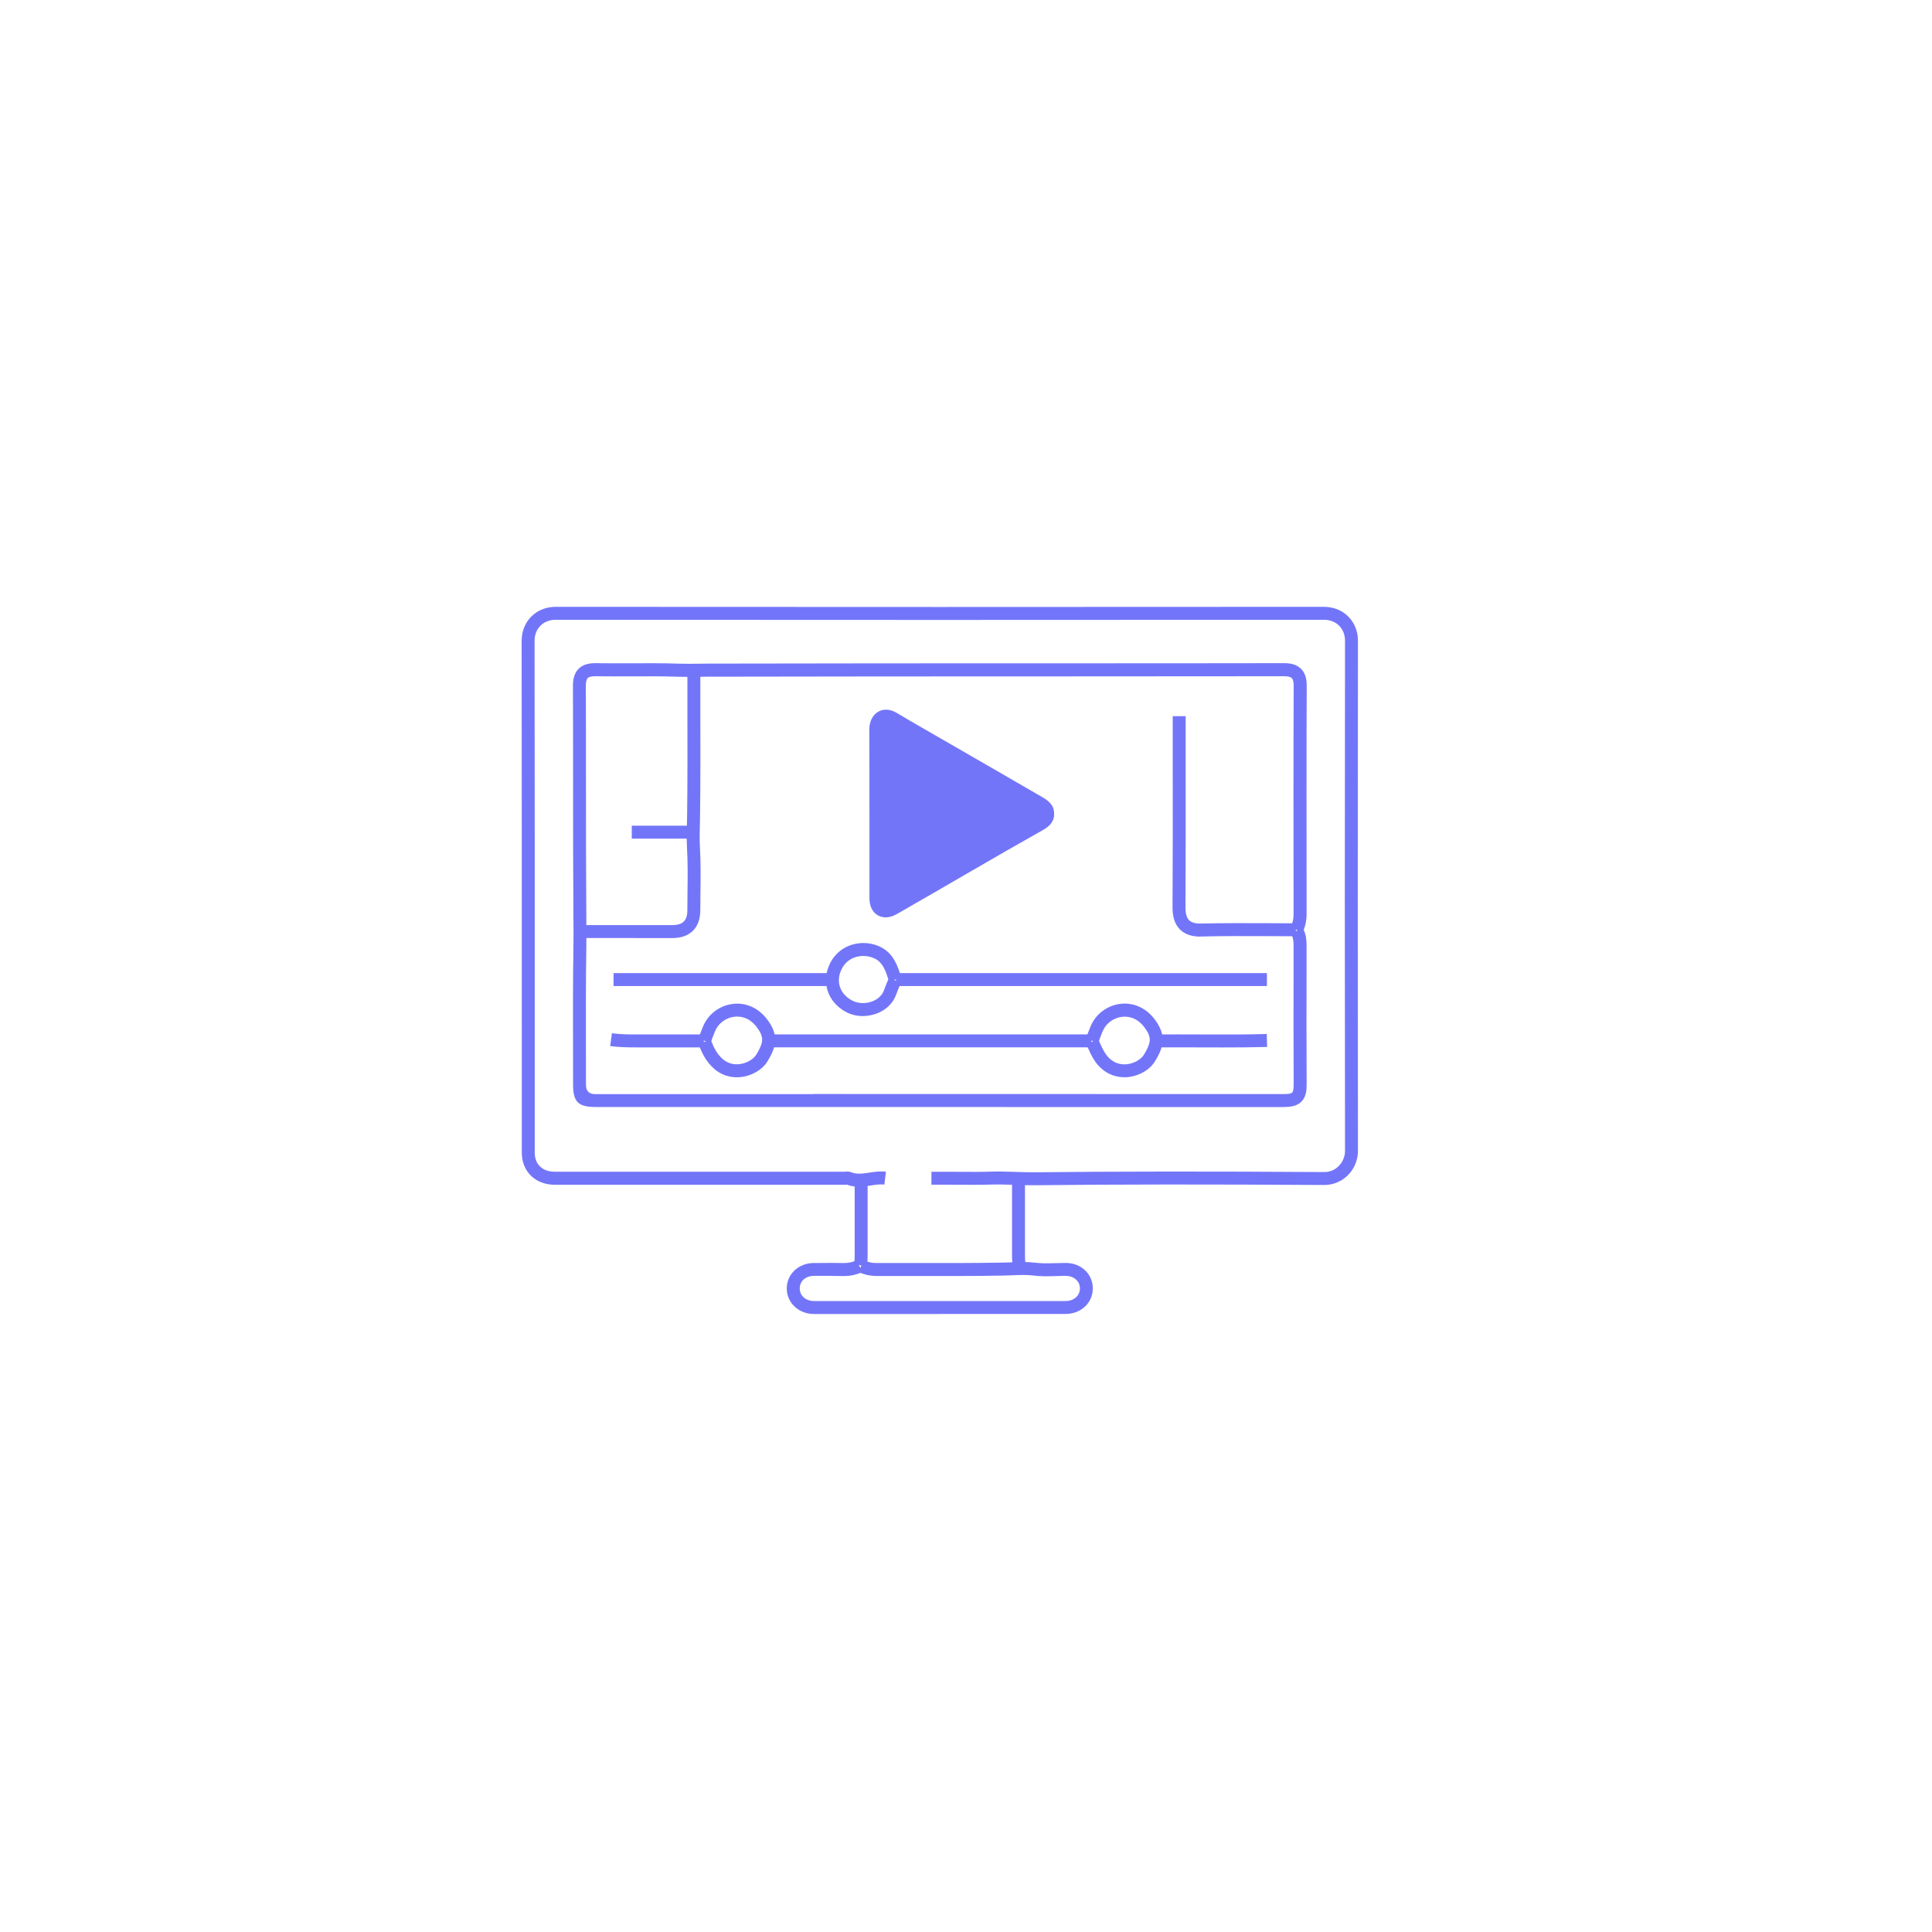
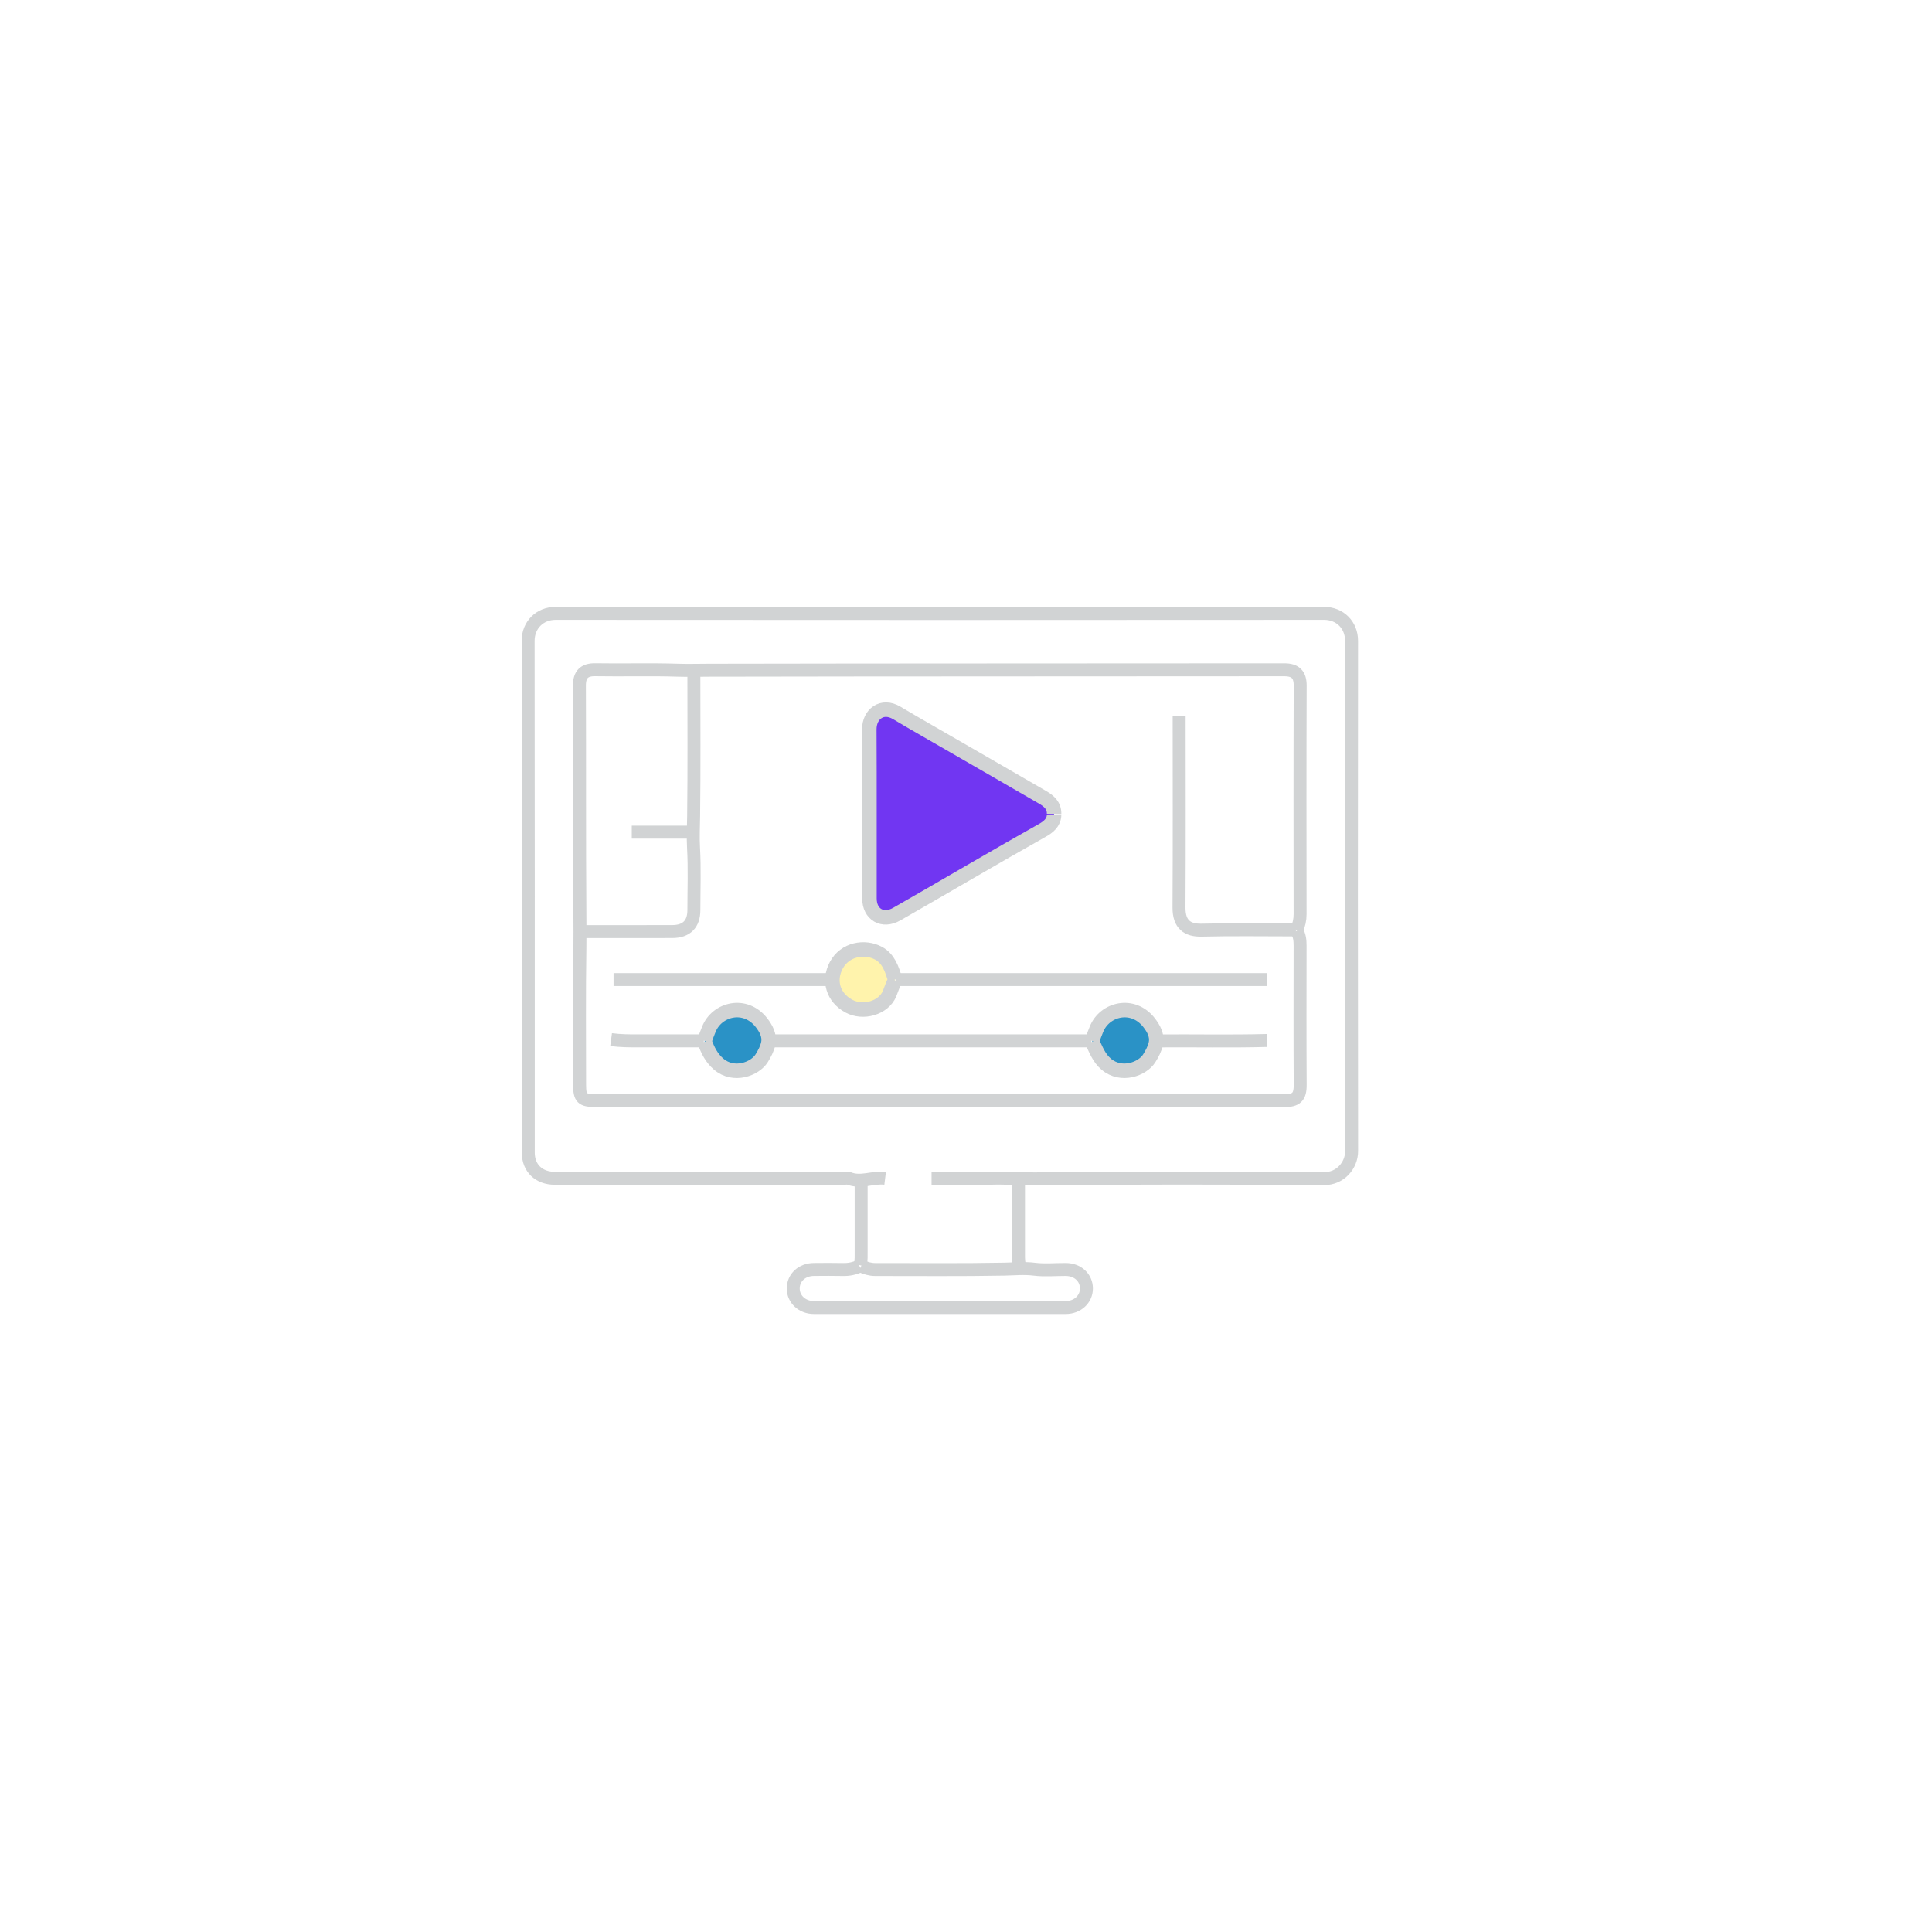
- <svg xmlns="http://www.w3.org/2000/svg" id="Layer_1" viewBox="0 0 400 400">
-   <defs>
-     <style>.cls-1{fill:#7375f9;}</style>
-   </defs>
-   <g id="jsk1I4">
-     <path class="cls-1" d="M177.88,245.71c-.82,0-1.67-.11-2.53-.44-.03,0-.06,0-.08,0-.14.01-.27.02-.4.02h-60.01c-4.02,0-6.83-2.74-6.83-6.66v-26.93c0-26.34,0-52.69-.03-79.03,0-1.94.71-3.73,2-5.02,1.29-1.29,3.08-2.01,5.02-2.01h0c52.79.04,106.32.04,159.11,0h0c1.94,0,3.73.71,5.02,2.01s2.01,3.08,2,5.02c-.05,37.16-.05,71.71,0,105.61,0,1.88-.76,3.72-2.1,5.05-1.3,1.3-3.04,2.01-4.9,2.01-.02,0-.03,0-.05,0-24.21-.15-42.66-.14-59.81.05-1.41.02-2.82-.03-4.18-.08-1.61-.05-3.27-.11-4.88-.06-2.17.07-4.37.05-6.49.04-.94,0-1.87-.01-2.81-.01h-3.09v-2.68h3.09c.94,0,1.89,0,2.83.01,2.1.02,4.27.03,6.39-.04,1.7-.05,3.41,0,5.06.06,1.33.04,2.71.09,4.06.08,17.17-.19,35.63-.2,59.86-.05h.03c1.46,0,2.44-.67,3-1.23.83-.83,1.31-1.98,1.31-3.15-.05-33.91-.06-68.46,0-105.62,0-1.23-.43-2.33-1.22-3.12-.79-.79-1.9-1.22-3.12-1.22h0c-52.79.04-106.33.04-159.11,0h0c-1.23,0-2.33.43-3.12,1.22-.79.79-1.22,1.9-1.22,3.12.04,26.34.03,52.69.03,79.03v26.93c0,2.45,1.59,3.97,4.14,3.97h40.01s20,0,20,0c.05,0,.1,0,.16-.01.29-.03.73-.07,1.2.12,1.15.47,2.36.29,3.76.08,1.1-.16,2.24-.33,3.44-.19l-.32,2.66c-.85-.1-1.77.03-2.73.18-.79.12-1.62.24-2.49.24Z" />
-     <path class="cls-1" d="M265.92,229.21h-.01c-38.44-.02-76.89-.02-115.34-.02h-27.32c-3.52,0-4.6-1.07-4.6-4.6,0-2.48,0-4.96-.01-7.45-.02-6.89-.03-14.02.08-21.04.03-2,.02-4.03,0-5.99v-.5c-.07-9.14-.07-18.43-.07-27.42,0-6.75,0-13.5-.03-20.25,0-1.56.39-2.7,1.2-3.5.8-.79,1.94-1.15,3.46-1.14,2.49.04,5.02.03,7.48.02,3.17-.01,6.45-.03,9.68.08,1.46.05,2.95.03,4.39.01.69,0,1.39-.02,2.08-.02,23.64-.05,47.28-.06,70.92-.06,16.03,0,32.05,0,48.08-.03h.01c1.53,0,2.66.39,3.45,1.18.79.79,1.18,1.93,1.17,3.46-.06,15.01-.04,30.28-.02,45.05v2.26c0,1.14-.19,2.22-.6,3.28.52,1.11.59,2.25.59,3.24v4.82c-.02,7.86-.03,15.98.02,23.97,0,1.13-.11,2.55-1.09,3.53-.97.97-2.39,1.1-3.52,1.1ZM168.42,226.5c32.5,0,64.99,0,97.49.02h0c1.09,0,1.48-.17,1.62-.31.12-.12.31-.49.31-1.62-.05-8-.03-16.13-.02-23.99v-4.82c0-1.12-.13-1.81-.49-2.38l1.3-.8-1.39-.62c.39-.88.58-1.76.58-2.71v-2.26c-.02-14.77-.04-30.04.02-45.06,0-.53-.06-1.23-.39-1.55s-1.02-.39-1.55-.39h0c-16.03.02-32.05.02-48.08.03-23.64,0-47.27.01-70.91.06-.69,0-1.37,0-2.06.02-1.47.02-2.99.04-4.51-.01-3.18-.11-6.44-.09-9.58-.08-2.47.01-5.02.02-7.54-.02-.52,0-1.2.05-1.53.37-.33.33-.4,1.04-.4,1.58.03,6.75.03,13.51.03,20.26,0,8.98,0,18.27.07,27.4v.5c.02,1.98.03,4.02,0,6.05-.11,6.99-.09,14.11-.08,20.99,0,2.48.01,4.97.01,7.45q0,1.92,1.92,1.92h45.16Z" />
-     <path class="cls-1" d="M194.58,272.05c-8.69,0-17.38,0-26.06,0-3.16,0-5.63-2.32-5.63-5.28s2.42-5.27,5.62-5.28h1.42c1.51-.02,3.07-.03,4.62.01,1.01.03,1.93-.16,2.83-.58l.74,1.6.69-1.62c.96.41,1.68.59,2.38.59h0c2.77,0,5.54,0,8.31,0,6.04.01,12.28.03,18.41-.09.54-.01,1.07-.03,1.6-.05,1.53-.06,3.12-.13,4.77.08,1.36.17,2.77.13,4.25.09.7-.02,1.4-.03,2.1-.04,3.21,0,5.62,2.28,5.62,5.28s-2.47,5.28-5.63,5.28c-8.69,0-17.38,0-26.06,0ZM171.98,264.15c-.68,0-1.36,0-2.02,0h-1.43c-1.74.01-2.95,1.08-2.95,2.61s1.27,2.6,2.95,2.6c17.37,0,34.75,0,52.12,0,1.68,0,2.94-1.12,2.94-2.6s-1.21-2.6-2.95-2.6c-.66-.01-1.34.02-2.01.04-1.52.04-3.09.09-4.66-.11-1.43-.18-2.84-.12-4.33-.06-.55.02-1.1.04-1.66.06-6.16.12-12.42.1-18.47.09-2.77,0-5.53-.01-8.3,0-1.22-.04-2.25-.32-3.08-.65-1.16.48-2.36.69-3.65.66-.83-.02-1.67-.03-2.51-.03Z" />
-     <path class="cls-1" d="M218.24,168.52c.03-1.72-1.01-2.64-2.39-3.45-6.1-3.56-12.25-7.06-18.36-10.61-3.94-2.29-7.92-4.52-11.83-6.86-3.03-1.81-5.7.25-5.68,3.43.06,11.66.01,23.32.03,34.98,0,3.34,2.74,4.91,5.65,3.25,10.07-5.75,20.05-11.67,30.16-17.35,1.17-.66,2.39-1.57,2.42-3.22" />
-     <rect class="cls-1" x="185.49" y="201.47" width="76.81" height="2.68" />
-     <rect class="cls-1" x="159.43" y="214.16" width="66.53" height="2.68" />
-     <path class="cls-1" d="M248.54,193.92c-1.82,0-3.24-.49-4.22-1.46-1.05-1.03-1.57-2.57-1.56-4.58.06-9.61.05-19.38.04-28.83,0-3.59,0-7.18,0-10.77h2.68c0,3.59,0,7.17,0,10.76,0,9.46.02,19.23-.04,28.85,0,1.25.25,2.14.76,2.64.49.48,1.35.73,2.53.68,4.65-.11,9.37-.09,13.93-.07,1.88,0,3.76.02,5.64.02v2.68c-1.89,0-3.77,0-5.66-.02-4.55-.02-9.25-.04-13.86.07-.09,0-.17,0-.25,0Z" />
-     <rect class="cls-1" x="127.03" y="201.47" width="44.75" height="2.68" />
-     <path class="cls-1" d="M131.34,194.21c-1.75,0-3.5,0-5.25,0h-5.24v-2.68h5.24c4.37,0,8.73,0,13.1,0,2.19,0,3.12-.94,3.12-3.11,0-1.25.02-2.5.03-3.75.04-2.97.07-6.04-.1-9.03-.1-1.7-.06-3.38-.02-5,.01-.59.03-1.19.04-1.78.09-7.16.08-14.44.06-21.49,0-2.61,0-5.21,0-7.81h2.68c0,2.6,0,5.21,0,7.81.01,7.05.03,14.35-.06,21.53,0,.61-.02,1.21-.04,1.81-.04,1.64-.08,3.19.02,4.79.17,3.08.14,6.2.1,9.21-.02,1.24-.03,2.48-.03,3.72,0,3.67-2.11,5.78-5.8,5.79-2.62,0-5.24,0-7.86,0Z" />
-     <path class="cls-1" d="M253.25,216.86c-1.68,0-3.35,0-5-.01-2.86-.01-5.71-.02-8.57,0l-.02-2.68c2.86-.02,5.73-.01,8.6,0,4.6.02,9.35.04,14.01-.09l.07,2.68c-3.02.08-6.07.1-9.09.1Z" />
-     <path class="cls-1" d="M131.6,216.85c-1.59,0-3.45-.03-5.27-.27l.36-2.66c1.78.24,3.54.26,5.65.25,3.17,0,6.33,0,9.5,0h3.88v2.68h-3.88c-3.16,0-6.32,0-9.49,0-.24,0-.49,0-.75,0Z" />
-     <path class="cls-1" d="M178.67,210.37c-1.27,0-2.52-.3-3.59-.89-3.83-2.09-5.15-6.39-3.13-10.22.94-1.78,2.52-3.09,4.44-3.67,2.04-.62,4.27-.41,6.13.58,2.61,1.4,3.43,4.09,4.09,6.25l-1.48.45,1.37.76c-.28.5-.49,1.06-.71,1.65-.12.33-.24.65-.38.97-.69,1.66-2.17,2.98-4.06,3.65-.87.3-1.78.46-2.68.46ZM178.74,197.92c-.53,0-1.06.08-1.57.23-.88.27-2.08.89-2.85,2.36-1.34,2.55-.52,5.21,2.05,6.61,1.18.64,2.71.74,4.1.25,1.17-.41,2.07-1.2,2.47-2.15.12-.29.23-.58.34-.88.19-.51.39-1.04.64-1.56-.55-1.79-1.15-3.44-2.67-4.25-.75-.4-1.63-.61-2.5-.61Z" />
-     <path class="cls-1" d="M152.54,223.04c-1.71,0-3.31-.59-4.62-1.7-1.8-1.55-2.68-3.5-3.29-5.21l1.54-.55-1.57-.42c.21-.78.5-1.5.78-2.2l.14-.35c1.01-2.54,3.33-4.36,6.05-4.74,2.75-.39,5.36.73,7.18,3.08.53.69,2.16,2.79,1.65,5.33-.27,1.34-.93,2.53-1.54,3.52-.97,1.58-2.98,2.82-5.12,3.15-.4.06-.8.09-1.19.09ZM147.27,215.54c.51,1.34,1.17,2.7,2.39,3.75,1.28,1.1,2.69,1.15,3.65,1,1.58-.25,2.79-1.16,3.25-1.91.51-.83,1.01-1.72,1.19-2.64.19-.93-.16-1.9-1.14-3.16-1.65-2.14-3.64-2.21-4.68-2.06-1.77.25-3.28,1.43-3.93,3.08l-.14.36c-.22.55-.43,1.07-.59,1.59Z" />
-     <path class="cls-1" d="M232.78,223.03c-1.7,0-3.31-.58-4.62-1.69-1.51-1.28-2.22-2.86-2.92-4.39-.11-.24-.22-.48-.33-.72l1.45-.68-1.53-.41c.21-.78.5-1.5.78-2.2l.14-.34c1.01-2.54,3.33-4.36,6.05-4.74,2.75-.39,5.36.73,7.18,3.08.53.69,2.16,2.79,1.65,5.34-.27,1.34-.93,2.53-1.54,3.52-.97,1.57-2.96,2.8-5.09,3.14-.41.07-.82.1-1.22.1ZM227.53,215.5c.05.12.11.24.16.36.6,1.32,1.16,2.56,2.21,3.45,1.29,1.09,2.71,1.14,3.68.99,1.35-.21,2.67-1,3.23-1.9.51-.83,1.01-1.72,1.19-2.64.19-.93-.16-1.9-1.14-3.16-1.65-2.14-3.64-2.21-4.68-2.06-1.77.25-3.28,1.43-3.93,3.08l-.14.35c-.21.53-.42,1.04-.57,1.55Z" />
-     <path class="cls-1" d="M179.43,262.25l-2.62-.58c.16-.71.15-1.47.14-2.28v-.52s0-14.06,0-14.06h2.68v14.55c0,.92.02,1.88-.2,2.88Z" />
-     <path class="cls-1" d="M209.73,262.25c-.22-1-.21-1.96-.2-2.88v-.49s0-14.06,0-14.06h2.68v14.58c0,.81-.01,1.58.14,2.28l-2.62.58Z" />
-     <rect class="cls-1" x="130.8" y="170.95" width="12" height="2.68" />
+ <svg xmlns="http://www.w3.org/2000/svg" version="1.1" id="Layer_1" x="0px" y="0px" viewBox="0 0 400 400" style="enable-background:new 0 0 400 400;" xml:space="preserve">
+   <style type="text/css">
+ 	.st0{fill:#2A92C6;}
+ 	.st1{fill:#D1D3D4;}
+ 	.st2{fill:#7136F2;}
+ 	.st3{fill:#FFF3AC;}
+ 	.st4{fill:none;stroke:#D1D3D4;stroke-width:3;stroke-miterlimit:10;}
+ 	.st5{fill:#D1D3D4;stroke:#D1D3D4;stroke-width:3;stroke-miterlimit:10;}
+ 	.st6{fill:#D1D3D4;stroke:#D1D3D4;stroke-miterlimit:10;}
+ 	.st7{fill:#2A92C6;stroke:#D1D3D4;stroke-width:3;stroke-miterlimit:10;}
+ 	.st8{fill:#7136F2;stroke:#D1D3D4;stroke-miterlimit:10;}
+ 	.st9{fill:none;stroke:#D1D3D4;stroke-miterlimit:10;}
+ 	.st10{fill:#2A92C6;stroke:#D1D3D4;stroke-width:2;stroke-miterlimit:10;}
+ 	.st11{fill:#7136F2;stroke:#D1D3D4;stroke-width:2;stroke-miterlimit:10;}
+ 	.st12{fill:#FFF3AC;stroke:#D1D3D4;stroke-width:3;stroke-miterlimit:10;}
+ 	.st13{fill:none;stroke:#D1D3D4;stroke-width:2.683;stroke-miterlimit:10;}
+ 	.st14{fill:#7136F2;stroke:#D1D3D4;stroke-width:3;stroke-miterlimit:10;}
+ 	.st15{fill:none;stroke:#D1D3D4;stroke-width:2;stroke-miterlimit:10;}
+ 	.st16{fill:#003366;}
+ 	.st17{fill:none;stroke:#7136F2;stroke-miterlimit:10;}
+ 	.st18{fill:none;stroke:#003366;stroke-miterlimit:10;}
+ 	.st19{fill:none;stroke:#2A92C6;stroke-miterlimit:10;}
+ 	.st20{fill:none;stroke:#FFF3AC;stroke-miterlimit:10;}
+ 	.st21{fill:#7136F2;stroke:#7136F2;stroke-miterlimit:10;}
+ 	.st22{fill:#003366;stroke:#003366;stroke-miterlimit:10;}
+ 	.st23{fill:#2A92C6;stroke:#2A92C6;stroke-miterlimit:10;}
+ 	.st24{fill:#FFF3AC;stroke:#FFF3AC;stroke-miterlimit:10;}
+ </style>
+   <g id="jsk1I4_00000150069434713515565580000011421396979011196592_">
+     <g>
+       <path class="st13" d="M192.87,243.96c1.03,0,2.06,0,3.09,0c3.09,0,6.17,0.08,9.26-0.02c3.03-0.1,6.05,0.17,9.09,0.13    c19.94-0.22,39.89-0.18,59.84-0.05c3.34,0.02,5.7-2.74,5.69-5.72c-0.06-35.21-0.05-70.41-0.01-105.62c0-3.28-2.41-5.69-5.69-5.69    c-53.04,0.04-106.08,0.04-159.11,0c-3.28,0-5.69,2.41-5.69,5.69c0.05,35.32,0.03,70.64,0.03,105.96c0,3.2,2.2,5.31,5.48,5.31    c20,0,40.01,0,60.01,0c0.29,0,0.61-0.09,0.85,0.01c2.52,1.03,5.03-0.32,7.55-0.01" />
+       <path class="st13" d="M268.48,192.7c0.59,0.95,0.69,1.99,0.69,3.09c-0.01,9.6-0.04,19.2,0.02,28.8c0.02,2.56-0.84,3.28-3.28,3.28    c-47.55-0.03-95.1-0.02-142.65-0.02c-2.77,0-3.26-0.49-3.26-3.26c0-9.49-0.09-18.98,0.06-28.46c0.03-2.18,0.01-4.34,0-6.52    c-0.12-15.89-0.03-31.78-0.1-47.66c-0.01-2.3,0.99-3.33,3.29-3.29c5.71,0.1,11.43-0.09,17.14,0.1c2.18,0.07,4.34,0,6.52,0    c39.66-0.08,79.33-0.05,118.99-0.09c2.3,0,3.3,0.99,3.29,3.29c-0.06,15.77-0.04,31.55-0.02,47.32c0,1.16-0.24,2.22-0.7,3.26" />
+       <path class="st13" d="M177.95,262.14c-1.09,0.5-2.22,0.73-3.43,0.7c-2-0.05-4-0.02-6-0.01c-2.47,0.01-4.29,1.68-4.29,3.94    c0,2.22,1.86,3.94,4.29,3.94c17.37,0,34.75,0,52.12,0c2.43,0,4.29-1.72,4.29-3.94c0-2.26-1.81-3.93-4.29-3.94    c-2.17-0.01-4.37,0.21-6.51-0.06c-2.09-0.26-4.11-0.05-6.18-0.01c-8.91,0.17-17.83,0.07-26.75,0.08c-1.04,0-1.98-0.3-2.91-0.7" />
+       <path class="st14" d="M218.24,168.52c0.03-1.72-1.01-2.64-2.39-3.45c-6.1-3.56-12.25-7.06-18.36-10.61    c-3.94-2.29-7.92-4.52-11.83-6.86c-3.03-1.81-5.7,0.25-5.68,3.43c0.06,11.66,0.01,23.32,0.03,34.98c0,3.34,2.74,4.91,5.65,3.25    c10.07-5.75,20.05-11.67,30.16-17.35c1.17-0.66,2.39-1.57,2.42-3.22" />
+       <path class="st13" d="M262.31,202.81c-25.6,0-51.21,0-76.81,0" />
+       <path class="st13" d="M225.96,215.5c-22.18,0-44.35,0-66.53,0" />
+       <path class="st13" d="M244.13,148.29c0,13.2,0.05,26.4-0.03,39.61c-0.02,3.49,1.74,4.75,4.66,4.68    c6.51-0.16,13.03-0.05,19.55-0.05" />
+       <path class="st13" d="M171.78,202.81c-14.92,0-29.83,0-44.75,0" />
+       <path class="st13" d="M143.66,139.55c0,9.77,0.07,19.55-0.05,29.32c-0.03,2.23-0.15,4.44-0.02,6.69    c0.24,4.27,0.07,8.57,0.07,12.86c0,2.9-1.53,4.44-4.46,4.45c-6.12,0.02-12.23,0.01-18.35,0.01" />
+       <path class="st13" d="M262.31,215.42c-7.54,0.2-15.09,0.03-22.63,0.09" />
+       <path class="st13" d="M145.72,215.5c-4.46,0-8.92-0.01-13.37,0c-1.95,0.01-3.89,0-5.83-0.26" />
+       <path class="st12" d="M185.32,202.81c-0.65-2.14-1.34-4.33-3.44-5.46c-2.83-1.52-6.96-0.86-8.75,2.53    c-1.67,3.16-0.65,6.64,2.59,8.41c2.97,1.62,7.21,0.41,8.45-2.56c0.38-0.92,0.66-1.89,1.15-2.76" />
+       <path class="st7" d="M145.89,215.67c0.63,1.76,1.43,3.38,2.9,4.64c3.14,2.69,7.54,1,8.91-1.22c0.59-0.96,1.14-1.98,1.37-3.08    c0.33-1.64-0.5-3.09-1.39-4.25c-3.4-4.39-9.27-2.84-10.92,1.34c-0.31,0.79-0.65,1.57-0.86,2.4" />
+       <path class="st7" d="M226.13,215.67c0.78,1.66,1.4,3.38,2.9,4.65c3.15,2.67,7.55,0.99,8.92-1.23c0.59-0.96,1.14-1.98,1.37-3.08    c0.33-1.64-0.5-3.09-1.39-4.25c-3.4-4.39-9.27-2.84-10.92,1.34c-0.31,0.79-0.65,1.57-0.86,2.4" />
+       <path class="st13" d="M178.29,244.82c0,4.69,0,9.37,0,14.06c0,1.03,0.05,2.07-0.17,3.09" />
+       <path class="st13" d="M210.87,244.82c0,4.69,0,9.37,0,14.06c0,1.03-0.05,2.07,0.17,3.09" />
+       <path class="st13" d="M142.8,172.29c-4,0-8,0-12,0" />
+     </g>
  </g>
</svg>
